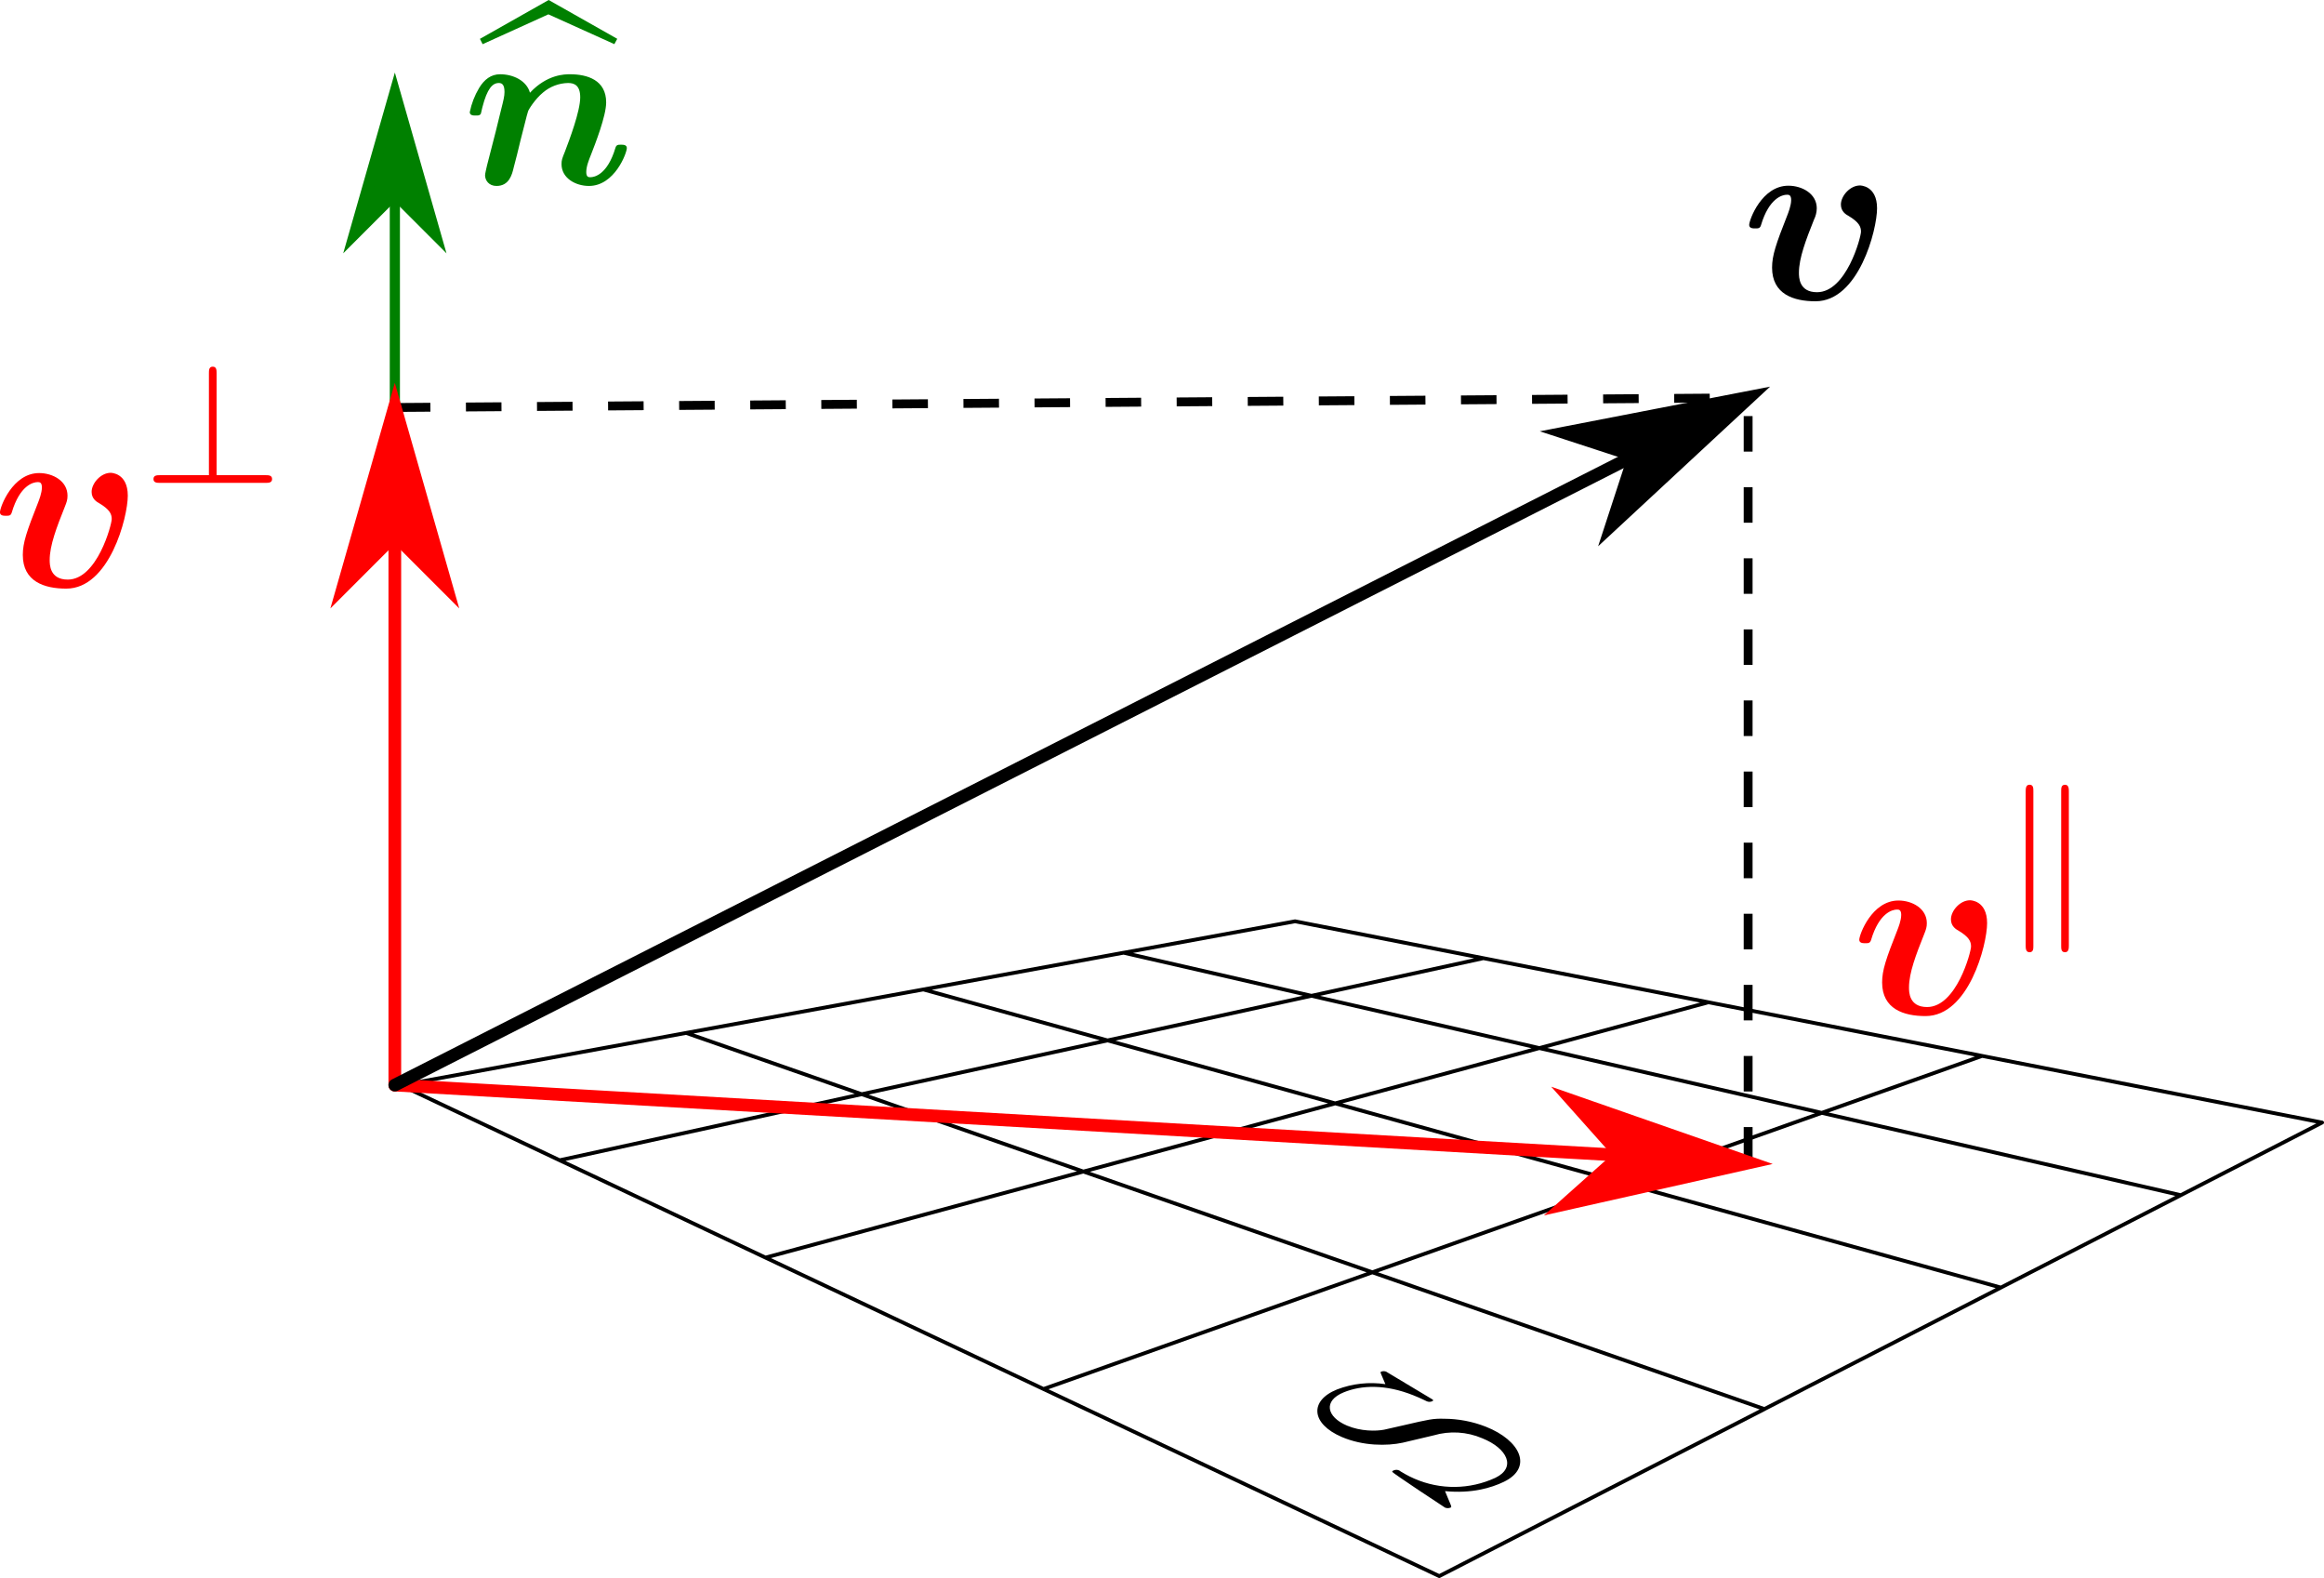
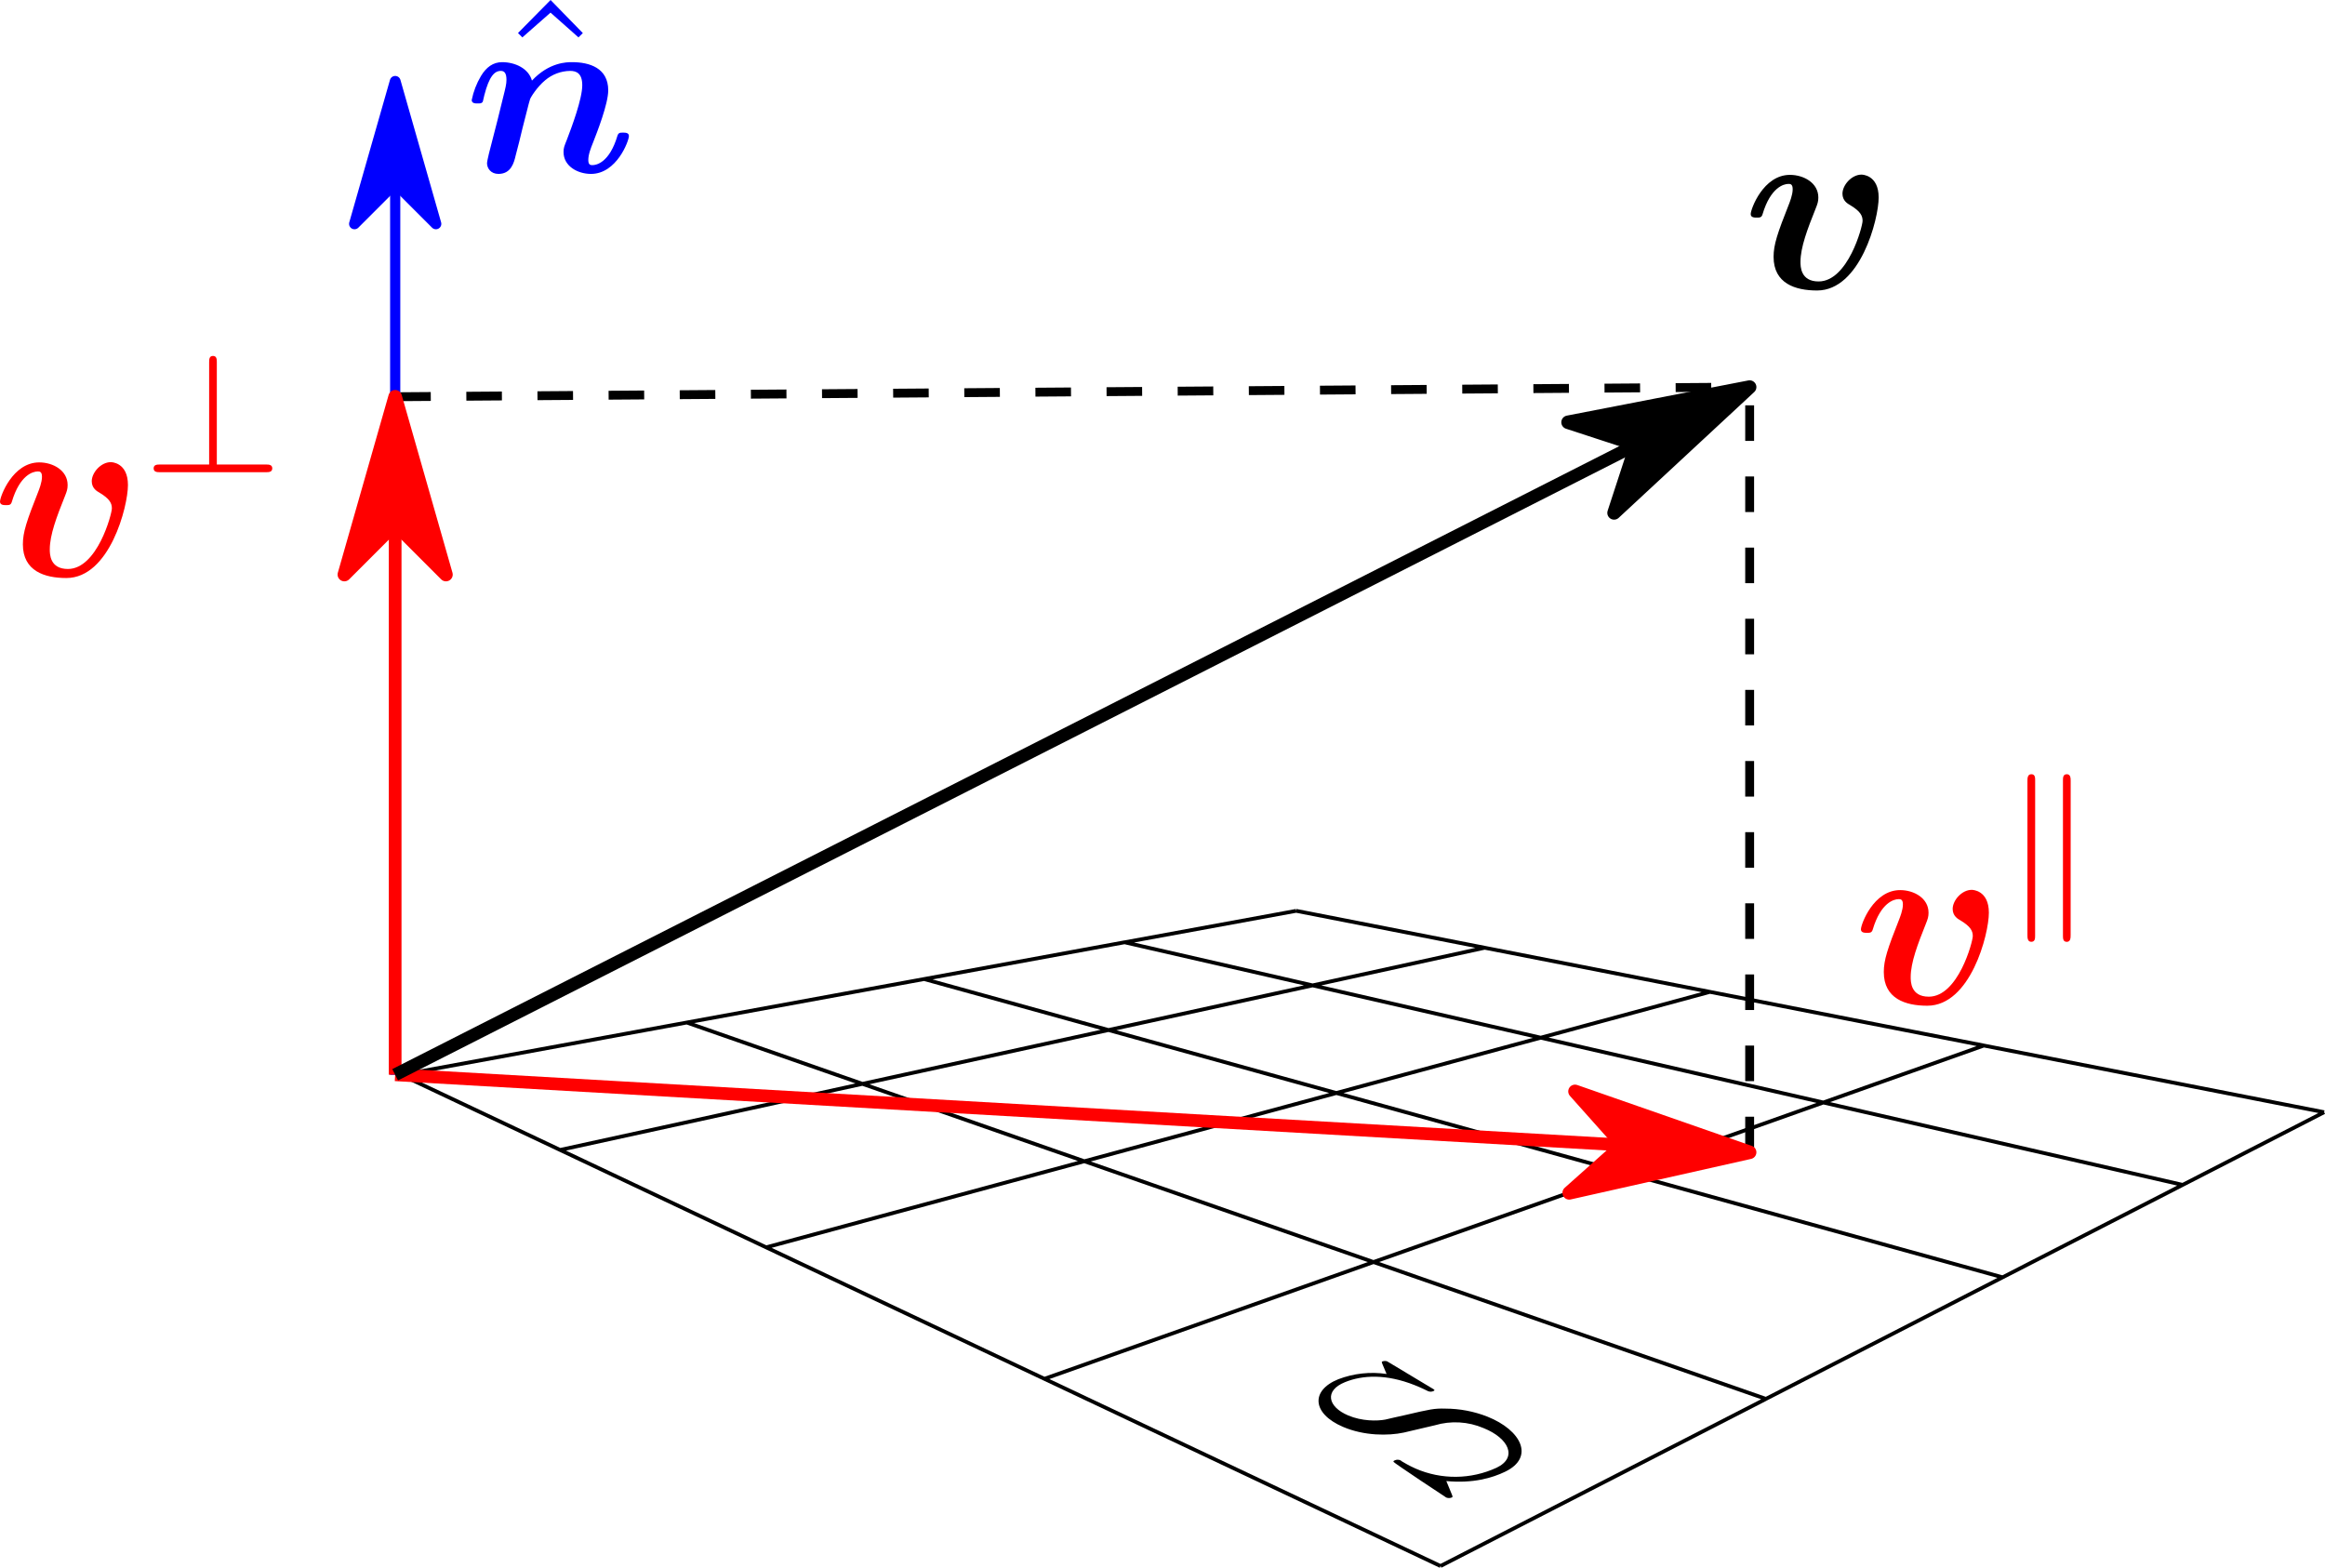
- <svg xmlns="http://www.w3.org/2000/svg" xml:space="preserve" width="183.146" height="124.317" viewBox="0 0 48.457 32.892">
-   <defs>
-     <marker id="a" orient="auto" overflow="visible">
-       <path fill="green" fill-rule="evenodd" stroke="green" stroke-width=".8pt" d="m-10 0-4 4L0 0l-14-4Z" />
+ <svg xmlns="http://www.w3.org/2000/svg" xml:space="preserve" id="svg5" width="183.065" height="123.439" viewBox="0 0 48.436 32.66">
+   <defs id="defs2">
+     <marker id="Arrow1Lend-4" orient="auto" overflow="visible">
+       <path id="path5748" fill-rule="evenodd" stroke="#000" stroke-width="1pt" d="m0 0 5-5-17.5 5L5 5Z" transform="translate(-10)scale(-.8)" />
    </marker>
-     <marker id="c" orient="auto" overflow="visible">
-       <path fill-rule="evenodd" stroke="#000" stroke-width=".8pt" d="m-10 0-4 4L0 0l-14-4Z" />
+     <marker id="Arrow1Lend1" orient="auto" overflow="visible">
+       <path id="path5751" fill="red" fill-rule="evenodd" stroke="red" stroke-width="1pt" d="m0 0 5-5-17.5 5L5 5Z" transform="translate(-10)scale(-.8)" />
    </marker>
-     <marker id="b" orient="auto" overflow="visible">
-       <path fill="red" fill-rule="evenodd" stroke="red" stroke-width=".8pt" d="m-10 0-4 4L0 0l-14-4Z" />
+     <marker id="marker5660-7" markerHeight="10.156" markerUnits="strokeWidth" markerWidth="17.774" orient="auto" overflow="visible" preserveAspectRatio="xMidYMid" refX="0" refY="0" viewBox="0 0 17.774 10.156">
+       <path id="path5745-1" fill="context-stroke" fill-rule="evenodd" stroke="context-stroke" stroke-width="1pt" d="m0 0 5-5-17.5 5L5 5Z" transform="translate(-10)scale(-.8)" />
    </marker>
+     <style id="style147418" type="text/css">*{stroke-linejoin:round;stroke-linecap:butt}</style>
  </defs>
-   <path stroke-linecap="round" stroke-width=".079" d="m-136.768 263.433-3.927-.769m8.62 1.688-4.693-.919m10.399 2.037-5.707-1.118m12.796 2.507-7.09-1.389m-17.9-2.15 3.575-.656m.342 1.553 3.585-.784m1.167 1.874 3.525-.955m2.363 2.305 3.344-1.187m4.142 2.903 2.947-1.514m-21.073-2.642-3.917-.898m8.67 1.988-4.753-1.09m10.64 2.44-5.888-1.35m13.374 3.066-7.486-1.716m-18.733-2.572 4.176-.766m-.335 1.828 4.252-.93m.494 2.242 4.258-1.152m1.756 2.816 4.132-1.466m3.736 3.641 3.75-1.925m-22.378-3.226-3.841-1.062m8.587 2.374-4.746-1.312m10.76 2.976-6.014-1.664m13.882 3.84-7.868-2.176m-19.547-3.132 4.946-.906m-1.285 2.183 5.126-1.121m-.502 2.733 5.248-1.42m.776 3.52 5.238-1.857m2.936 4.708 4.932-2.533m-33.362-4.217 3.31 1.564 4.294 2.03 5.795 2.738 8.252 3.9m-12.043-10.045-3.66-1.277m8.284 2.89-4.624-1.613m10.648 3.713-6.024-2.1m14.198 4.95-8.174-2.85m-20.256-3.9 5.947-1.09m-2.638 2.654 6.3-1.377m-2.006 3.406 6.629-1.794m-.833 4.533 6.857-2.432m1.395 6.332 6.779-3.481" color="#000" style="fill:none;stroke:#000" transform="translate(167.698 -243.46)" />
-   <path stroke-dasharray="2.8, 2.8" stroke-width=".185" d="M-131.248 267.694v-15.941m-28.217.201 28.217-.201" color="#000" style="font-variation-settings:normal;opacity:1;vector-effect:none;fill:none;fill-opacity:1;stroke:#000;stroke-width:.185;stroke-linecap:butt;stroke-linejoin:miter;stroke-miterlimit:4;stroke-dasharray:.741,.741;stroke-dashoffset:0;stroke-opacity:1;-inkscape-stroke:none;stop-color:#000;stop-opacity:1" transform="translate(167.698 -243.46)" />
-   <path stroke="green" stroke-width=".212" marker-end="url(#a)" d="M-159.465 266.079v-20.695" color="#000" style="fill:none" transform="translate(167.698 -243.46)" />
-   <g stroke-linecap="round" color="#000" style="fill:none">
-     <path stroke="red" marker-end="url(#b)" d="M31.613 86.948V33.564" transform="translate(-.132 -.387)scale(.26458)" />
-     <path stroke="red" marker-end="url(#b)" d="m31.613 86.948 106.649 6.105" transform="translate(-.132 -.387)scale(.26458)" />
-     <path stroke="#000" marker-end="url(#c)" d="m31.613 86.948 106.649-54.145" style="marker-end:url(#c)" transform="translate(-.132 -.387)scale(.26458)" />
+   <g id="layer1" transform="translate(167.698 -243.689)">
+     <path id="path5759" stroke-linecap="round" stroke-width=".079" d="m-136.768 263.433-3.927-.769m8.62 1.688-4.693-.919m10.399 2.037-5.707-1.118m12.796 2.507-7.09-1.389m-17.9-2.15 3.575-.656m.342 1.553 3.585-.784m1.167 1.874 3.525-.955m2.363 2.305 3.344-1.187m4.142 2.903 2.947-1.514m-21.073-2.642-3.917-.898m8.67 1.988-4.753-1.09m10.64 2.44-5.888-1.35m13.374 3.066-7.486-1.716m-18.733-2.572 4.176-.766m-.335 1.828 4.252-.93m.494 2.242 4.258-1.152m1.756 2.816 4.132-1.466m3.736 3.641 3.75-1.925m-22.378-3.226-3.841-1.062m8.587 2.374-4.746-1.312m10.76 2.976-6.014-1.664m13.882 3.84-7.868-2.176m-19.547-3.132 4.946-.906m-1.285 2.183 5.126-1.121m-.502 2.733 5.248-1.42m.776 3.52 5.238-1.857m2.936 4.708 4.932-2.533m-33.362-4.217 3.31 1.564 4.294 2.03 5.795 2.738 8.252 3.9m-12.043-10.045-3.66-1.277m8.284 2.89-4.624-1.613m10.648 3.713-6.024-2.1m14.198 4.95-8.174-2.85m-20.256-3.9 5.947-1.09m-2.638 2.654 6.3-1.377m-2.006 3.406 6.629-1.794m-.833 4.533 6.857-2.432m1.395 6.332 6.779-3.481" color="#000" style="fill:none;stroke:#000" />
+     <path id="path5761" stroke-dasharray="2.8, 2.8" stroke-width=".185" d="M-131.248 267.694v-15.941" color="#000" style="font-variation-settings:normal;opacity:1;vector-effect:none;fill:none;fill-opacity:1;stroke:#000;stroke-width:.185;stroke-linecap:butt;stroke-linejoin:miter;stroke-miterlimit:4;stroke-dasharray:.741,.741;stroke-dashoffset:0;stroke-opacity:1;-inkscape-stroke:none;stop-color:#000;stop-opacity:1" />
+     <path id="path5763" stroke-dasharray="2.8, 2.8" stroke-width=".185" d="m-159.465 251.954 28.217-.201" color="#000" style="font-variation-settings:normal;opacity:1;vector-effect:none;fill:none;fill-opacity:1;stroke:#000;stroke-width:.185;stroke-linecap:butt;stroke-linejoin:miter;stroke-miterlimit:4;stroke-dasharray:.741,.741;stroke-dashoffset:0;stroke-opacity:1;-inkscape-stroke:none;stop-color:#000;stop-opacity:1" />
+     <path id="path5767" stroke="green" stroke-width=".212" marker-end="url(#marker5660)" d="M-159.465 266.079v-20.695" color="#000" style="fill:none;stroke:#00f;stroke-width:.212;stroke-linecap:butt;stroke-linejoin:round;stroke-opacity:1;marker-end:url(#marker5660-7)" />
+     <g id="g5775" stroke-linecap="round" style="fill:none" transform="translate(-167.83 243.074)scale(.26458)">
+       <path id="path5769" stroke="red" marker-end="url(#Arrow1Lend1)" d="M31.613 86.948V33.564" color="#000" />
+       <path id="path5771" stroke="red" marker-end="url(#Arrow1Lend1)" d="m31.613 86.948 106.649 6.105" color="#000" />
+       <path id="path5773" stroke="#000" marker-end="url(#Arrow1Lend-4)" d="m31.613 86.948 106.649-54.145" color="#000" style="marker-end:url(#Arrow1Lend-4)" />
+     </g>
+     <path id="path5779" fill="red" stroke-width=".436" d="M-163.181 251.236c0-.056 0-.132-.08-.132s-.08.076-.08.136v2.126h-1.02c-.06 0-.136 0-.136.08s.076.08.136.08h2.203c.055 0 .132 0 .132-.08s-.077-.08-.132-.08h-1.023z" />
+     <path id="path5781" fill="red" stroke-width=".436" d="M-125.3 259.947c0-.056 0-.129-.08-.129-.081 0-.081.088-.081.143v3.205c0 .056 0 .143.08.143s.08-.073.08-.129zm.74.014c0-.055 0-.143-.08-.143-.081 0-.081.074-.081.13v3.232c0 .056 0 .13.08.13s.08-.088.08-.144z" />
+     <path id="path5783" stroke-linejoin="round" stroke-miterlimit="100000" stroke-width=".353" d="M-138.797 272.05a.15.15 0 0 0-.099 0c-.021.009-.02.012 0 .062l.084.2a2 2 0 0 0-1.006.11c-.58.234-.546.716.098.992.441.189.945.188 1.267.119l.647-.152a1.5 1.5 0 0 1 1.015.059c.523.21.717.612.271.825a2.06 2.06 0 0 1-1.687.018c-.14-.061-.254-.132-.284-.149-.018-.012-.019-.017-.03-.022a.14.14 0 0 0-.121 0c-.024.01-.028.017-.025.031.004.019 1.08.735 1.098.743a.15.15 0 0 0 .114 0c.024-.011.023-.016-.004-.081l-.108-.262c.554.053.958-.065 1.226-.195.616-.297.343-.863-.373-1.148a2.4 2.4 0 0 0-.873-.166c-.229-.007-.318.013-.845.136-.133.03-.353.078-.405.092-.174.033-.49.035-.775-.086-.428-.181-.5-.518-.067-.693.371-.151.862-.172 1.45.061.172.068.251.114.283.127a.14.14 0 0 0 .107-.001c.043-.019.032-.027-.043-.07l-.915-.549" />
+     <g id="use5791" transform="translate(-167.83 243.074)scale(.26458)">
+       <path id="path28717" stroke-width="1.649" d="M148.422 17.874c0-1.801-1.326-1.801-1.346-1.801-.791 0-1.504.831-1.504 1.504 0 .554.416.792.594.89.831.496.99.852.99 1.248 0 .435-1.149 4.77-3.464 4.77-1.425 0-1.425-1.188-1.425-1.544 0-1.148.554-2.593 1.187-4.176.159-.396.218-.574.218-.891 0-1.148-1.148-1.781-2.236-1.781-2.098 0-3.088 2.691-3.088 3.087 0 .277.297.277.475.277.238 0 .376 0 .455-.257.634-2.137 1.683-2.395 2.039-2.395.138 0 .336 0 .336.416 0 .455-.237 1.029-.297 1.187-.91 2.296-1.207 3.187-1.207 4.137 0 2.098 1.702 2.652 3.424 2.652 3.404 0 4.849-5.62 4.849-7.323" />
+     </g>
+     <g id="use5793" style="fill:red" transform="translate(-204.302 249.064)scale(.26458)">
+       <path id="path28721" stroke-width="1.649" d="M148.422 17.874c0-1.801-1.326-1.801-1.346-1.801-.791 0-1.504.831-1.504 1.504 0 .554.416.792.594.89.831.496.99.852.99 1.248 0 .435-1.149 4.77-3.464 4.77-1.425 0-1.425-1.188-1.425-1.544 0-1.148.554-2.593 1.187-4.176.159-.396.218-.574.218-.891 0-1.148-1.148-1.781-2.236-1.781-2.098 0-3.088 2.691-3.088 3.087 0 .277.297.277.475.277.238 0 .376 0 .455-.257.634-2.137 1.683-2.395 2.039-2.395.138 0 .336 0 .336.416 0 .455-.237 1.029-.297 1.187-.91 2.296-1.207 3.187-1.207 4.137 0 2.098 1.702 2.652 3.424 2.652 3.404 0 4.849-5.62 4.849-7.323" />
+     </g>
+     <g id="use5795" style="fill:red" transform="translate(-165.534 257.974)scale(.26458)">
+       <path id="path28725" stroke-width="1.649" d="M148.422 17.874c0-1.801-1.326-1.801-1.346-1.801-.791 0-1.504.831-1.504 1.504 0 .554.416.792.594.89.831.496.99.852.99 1.248 0 .435-1.149 4.77-3.464 4.77-1.425 0-1.425-1.188-1.425-1.544 0-1.148.554-2.593 1.187-4.176.159-.396.218-.574.218-.891 0-1.148-1.148-1.781-2.236-1.781-2.098 0-3.088 2.691-3.088 3.087 0 .277.297.277.475.277.238 0 .376 0 .455-.257.634-2.137 1.683-2.395 2.039-2.395.138 0 .336 0 .336.416 0 .455-.237 1.029-.297 1.187-.91 2.296-1.207 3.187-1.207 4.137 0 2.098 1.702 2.652 3.424 2.652 3.404 0 4.849-5.62 4.849-7.323" />
+     </g>
+     <g id="g17" style="font-variation-settings:normal;opacity:1;vector-effect:none;fill:#00f;fill-opacity:1;stroke-width:.397;stroke-linecap:butt;stroke-linejoin:round;stroke-miterlimit:4;stroke-dasharray:none;stroke-dashoffset:0;stroke-opacity:1;-inkscape-stroke:none;stop-color:#000;stop-opacity:1" transform="translate(-4.928 .496)">
+       <path id="path14" d="m-151.3 243.193-.679.688.091.091.587-.516.582.516.091-.09z" style="font-variation-settings:normal;vector-effect:none;fill:#00f;fill-opacity:1;stroke-width:.397;stroke-linecap:butt;stroke-linejoin:round;stroke-miterlimit:4;stroke-dasharray:none;stroke-dashoffset:0;stroke-opacity:1;-inkscape-stroke:none;stop-color:#000;stop-opacity:1" />
+       <path id="path17" d="M-151.688 244.872c-.07-.253-.35-.384-.622-.384-.188 0-.33.106-.44.288a1.6 1.6 0 0 0-.193.501c0 .071.076.071.121.071.056 0 .076 0 .102-.025.01-.01.01-.02.04-.147.101-.395.213-.506.344-.506.076 0 .117.05.117.187 0 .086-.02.167-.071.37-.036.141-.086.344-.112.455l-.182.709c-.015.07-.04.167-.04.202 0 .106.08.223.238.223.263 0 .324-.233.359-.385a18 18 0 0 0 .142-.567c.02-.066.146-.587.157-.602.005-.03.146-.258.313-.395a.82.82 0 0 1 .522-.197c.131 0 .253.05.253.299 0 .288-.223.88-.32 1.133-.055.137-.07.172-.07.258 0 .294.293.456.572.456.536 0 .79-.689.79-.79 0-.07-.077-.07-.122-.07-.061 0-.096 0-.117.065-.167.562-.44.612-.52.612-.036 0-.087 0-.087-.106 0-.116.05-.243.101-.37.081-.207.314-.799.314-1.082 0-.466-.39-.587-.754-.587-.106 0-.476 0-.835.384" style="font-variation-settings:normal;vector-effect:none;fill:#00f;fill-opacity:1;stroke-width:.397;stroke-linecap:butt;stroke-linejoin:round;stroke-miterlimit:4;stroke-dasharray:none;stroke-dashoffset:0;stroke-opacity:1;-inkscape-stroke:none;stop-color:#000;stop-opacity:1" />
+     </g>
  </g>
-   <path fill="red" d="M4.516 7.776c0-.056 0-.133-.08-.133s-.08.077-.08.136v2.126h-1.02c-.059 0-.136 0-.136.08s.077.08.136.08H5.54c.056 0 .133 0 .133-.08s-.077-.08-.133-.08H4.516zm37.881 8.711c0-.056 0-.13-.08-.13s-.08.088-.08.144v3.205c0 .055 0 .143.08.143s.08-.074.08-.13zm.74.014c0-.056 0-.143-.08-.143s-.08.073-.08.129v3.233c0 .055 0 .129.08.129s.08-.088.08-.143z" />
-   <path d="M28.9 28.59a.15.15 0 0 0-.098 0c-.022.008-.021.012-.001.061l.085.201a2 2 0 0 0-1.007.11c-.58.233-.546.715.098.991.442.19.946.189 1.267.12l.647-.153a1.5 1.5 0 0 1 1.015.06c.524.21.717.611.272.825a2.06 2.06 0 0 1-1.687.017c-.14-.06-.254-.131-.284-.149-.018-.012-.02-.016-.03-.021a.14.14 0 0 0-.121-.001c-.024.01-.028.017-.025.031.004.02 1.08.735 1.098.743a.15.15 0 0 0 .114.001c.024-.012.023-.017-.004-.082l-.109-.262c.554.053.958-.065 1.226-.194.616-.298.344-.864-.373-1.148a2.4 2.4 0 0 0-.872-.167c-.23-.007-.318.014-.845.136-.133.03-.353.079-.405.092-.174.034-.49.035-.775-.085-.429-.182-.5-.518-.067-.694.37-.15.862-.172 1.45.062.171.068.25.113.283.126a.14.14 0 0 0 .106 0c.044-.02.032-.028-.042-.071z" />
-   <path fill="green" d="M11.434.299 12.81.92l.06-.111L11.44 0l-1.433.81.056.111zm-.384 1.634c-.07-.253-.35-.385-.622-.385-.188 0-.33.106-.44.289a1.6 1.6 0 0 0-.193.5c0 .071.076.071.121.071.056 0 .076 0 .102-.025.01-.01.01-.02.04-.147.101-.394.213-.506.344-.506.076 0 .117.05.117.188 0 .086-.02.167-.071.369-.036.142-.086.344-.112.456l-.182.708c-.015.07-.04.167-.04.202 0 .107.08.223.238.223.263 0 .324-.233.359-.384.05-.188.091-.35.142-.567.02-.066.146-.587.157-.603.005-.03.146-.258.313-.394a.83.83 0 0 1 .522-.198c.131 0 .253.05.253.299 0 .288-.223.88-.32 1.134-.055.136-.07.172-.07.258 0 .293.294.455.572.455.536 0 .79-.688.79-.79 0-.07-.077-.07-.122-.07-.06 0-.096 0-.116.066-.167.561-.44.612-.522.612-.035 0-.086 0-.086-.106 0-.117.05-.243.101-.37.081-.207.314-.8.314-1.083 0-.465-.39-.587-.754-.587-.106 0-.476 0-.835.385" />
-   <path d="M39.138 4.342c0-.476-.351-.476-.356-.476-.21 0-.398.22-.398.398 0 .146.11.21.157.235.22.131.262.226.262.33 0 .115-.304 1.262-.917 1.262-.377 0-.377-.314-.377-.408 0-.304.147-.686.314-1.105a.55.55 0 0 0 .058-.236c0-.303-.304-.471-.592-.471-.555 0-.817.712-.817.817 0 .073.079.073.126.073.063 0 .1 0 .12-.068.168-.565.446-.634.54-.634.037 0 .089 0 .089.11 0 .12-.063.273-.079.315-.24.607-.319.843-.319 1.094 0 .555.45.702.906.702.9 0 1.283-1.487 1.283-1.938" />
-   <path d="M148.422 17.874c0-1.801-1.326-1.801-1.346-1.801-.791 0-1.504.831-1.504 1.504 0 .554.416.792.594.89.831.496.99.852.99 1.248 0 .435-1.149 4.77-3.464 4.77-1.425 0-1.425-1.188-1.425-1.544 0-1.148.554-2.593 1.187-4.176.159-.396.218-.574.218-.891 0-1.148-1.148-1.781-2.236-1.781-2.098 0-3.088 2.691-3.088 3.087 0 .277.297.277.475.277.238 0 .376 0 .455-.257.634-2.137 1.683-2.395 2.039-2.395.138 0 .336 0 .336.416 0 .455-.237 1.029-.297 1.187-.91 2.296-1.207 3.187-1.207 4.137 0 2.098 1.702 2.652 3.424 2.652 3.404 0 4.849-5.62 4.849-7.323" style="fill:red" transform="translate(-36.605 5.603)scale(.26458)" />
-   <path d="M148.422 17.874c0-1.801-1.326-1.801-1.346-1.801-.791 0-1.504.831-1.504 1.504 0 .554.416.792.594.89.831.496.99.852.99 1.248 0 .435-1.149 4.77-3.464 4.77-1.425 0-1.425-1.188-1.425-1.544 0-1.148.554-2.593 1.187-4.176.159-.396.218-.574.218-.891 0-1.148-1.148-1.781-2.236-1.781-2.098 0-3.088 2.691-3.088 3.087 0 .277.297.277.475.277.238 0 .376 0 .455-.257.634-2.137 1.683-2.395 2.039-2.395.138 0 .336 0 .336.416 0 .455-.237 1.029-.297 1.187-.91 2.296-1.207 3.187-1.207 4.137 0 2.098 1.702 2.652 3.424 2.652 3.404 0 4.849-5.62 4.849-7.323" style="fill:red" transform="translate(2.163 14.513)scale(.26458)" />
</svg>
